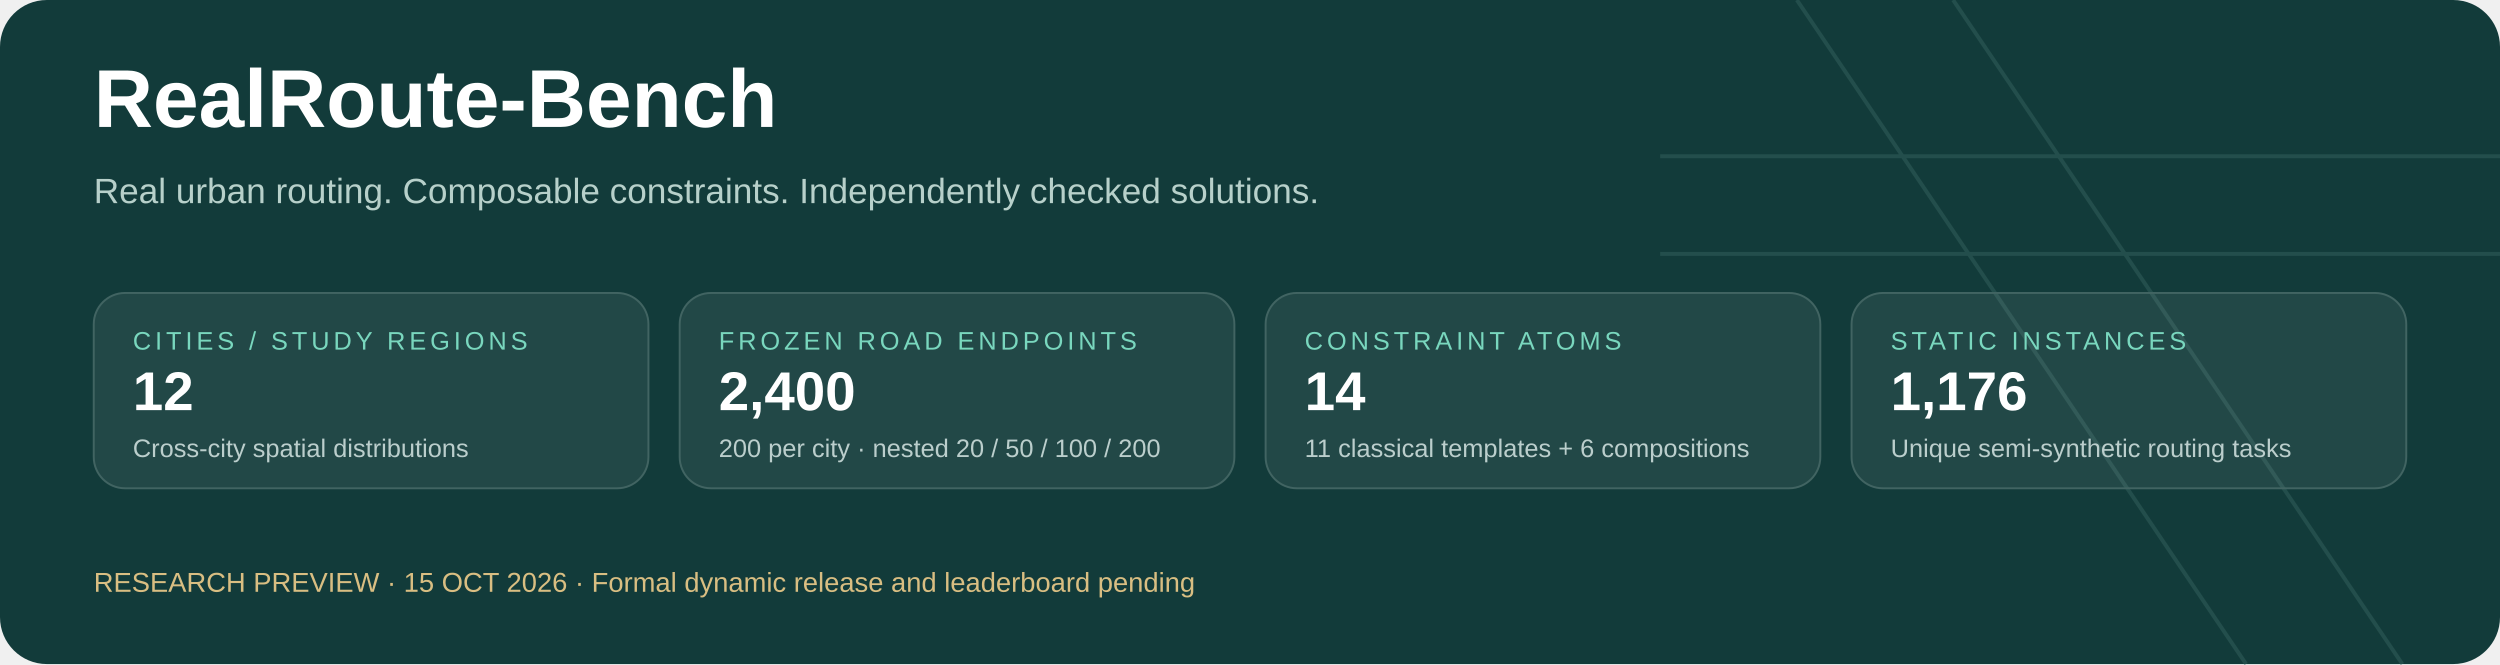
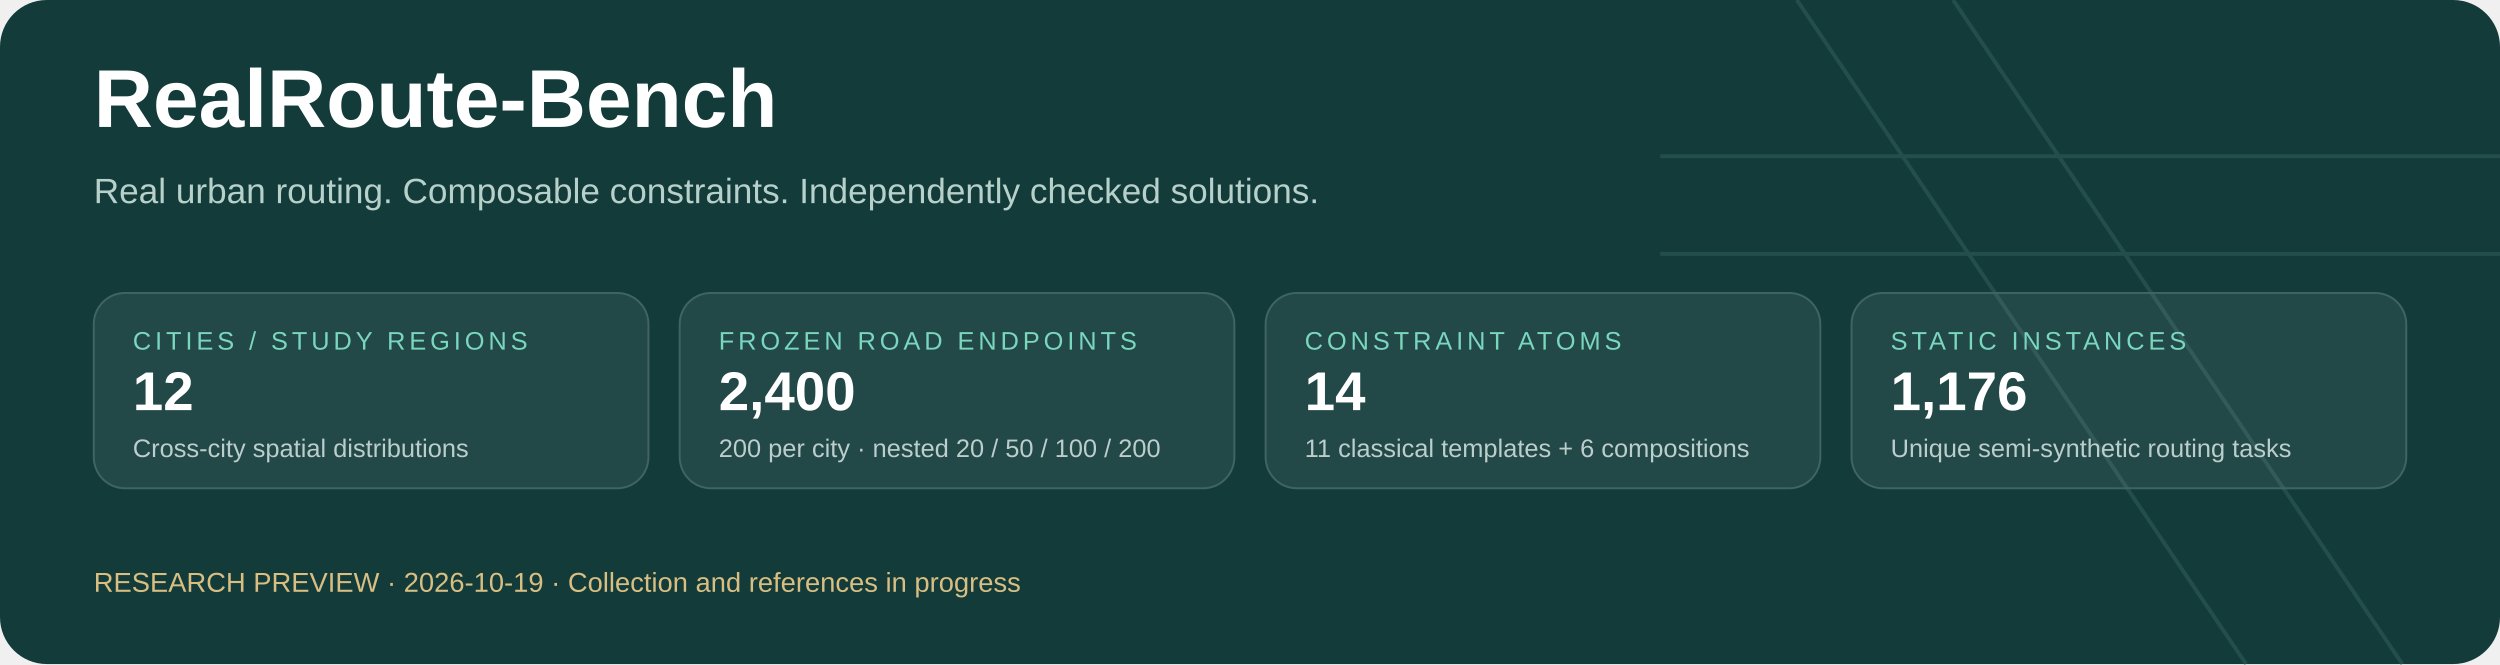
<svg xmlns="http://www.w3.org/2000/svg" width="1280" height="340" viewBox="0 0 1280 340" role="img" aria-label="RealRoute-Bench">
  <rect width="1280" height="340" rx="24" fill="#123b3a" />
  <path d="M920 0L1150 340M1000 0L1230 340M850 80H1280M850 130H1280" stroke="#34615d" stroke-width="2" opacity=".5" />
  <g font-family="Arial, Helvetica, sans-serif">
    <text x="48" y="65" font-size="42" fill="#fff" font-weight="700">RealRoute-Bench</text>
    <text x="48" y="104" font-size="18" fill="#b7d0ca">Real urban routing. Composable constraints. Independently checked solutions.</text>
    <rect x="48" y="150" width="284" height="100" rx="16" fill="#ffffff" fill-opacity=".07" stroke="#416462" />
    <text x="68" y="179" fill="#79d7be" font-size="13" letter-spacing="2">CITIES / STUDY REGIONS</text>
    <text x="68" y="210" fill="#fff" font-size="28" font-weight="700">12</text>
    <text x="68" y="234" fill="#bbcecc" font-size="13">Cross-city spatial distributions</text>
    <rect x="348" y="150" width="284" height="100" rx="16" fill="#ffffff" fill-opacity=".07" stroke="#416462" />
    <text x="368" y="179" fill="#79d7be" font-size="13" letter-spacing="2">FROZEN ROAD ENDPOINTS</text>
    <text x="368" y="210" fill="#fff" font-size="28" font-weight="700">2,400</text>
    <text x="368" y="234" fill="#bbcecc" font-size="13">200 per city · nested 20 / 50 / 100 / 200</text>
    <rect x="648" y="150" width="284" height="100" rx="16" fill="#ffffff" fill-opacity=".07" stroke="#416462" />
    <text x="668" y="179" fill="#79d7be" font-size="13" letter-spacing="2">CONSTRAINT ATOMS</text>
    <text x="668" y="210" fill="#fff" font-size="28" font-weight="700">14</text>
    <text x="668" y="234" fill="#bbcecc" font-size="13">11 classical templates + 6 compositions</text>
    <rect x="948" y="150" width="284" height="100" rx="16" fill="#ffffff" fill-opacity=".07" stroke="#416462" />
    <text x="968" y="179" fill="#79d7be" font-size="13" letter-spacing="2">STATIC INSTANCES</text>
    <text x="968" y="210" fill="#fff" font-size="28" font-weight="700">1,176</text>
    <text x="968" y="234" fill="#bbcecc" font-size="13">Unique semi-synthetic routing tasks</text>
-     <text x="48" y="303" font-size="14" fill="#d9be82">RESEARCH PREVIEW · 15 OCT 2026 · Formal dynamic release and leaderboard pending</text>
+     <text x="48" y="303" font-size="14" fill="#d9be82">RESEARCH PREVIEW · 2026-10-19 · Collection and references in progress</text>
  </g>
</svg>
